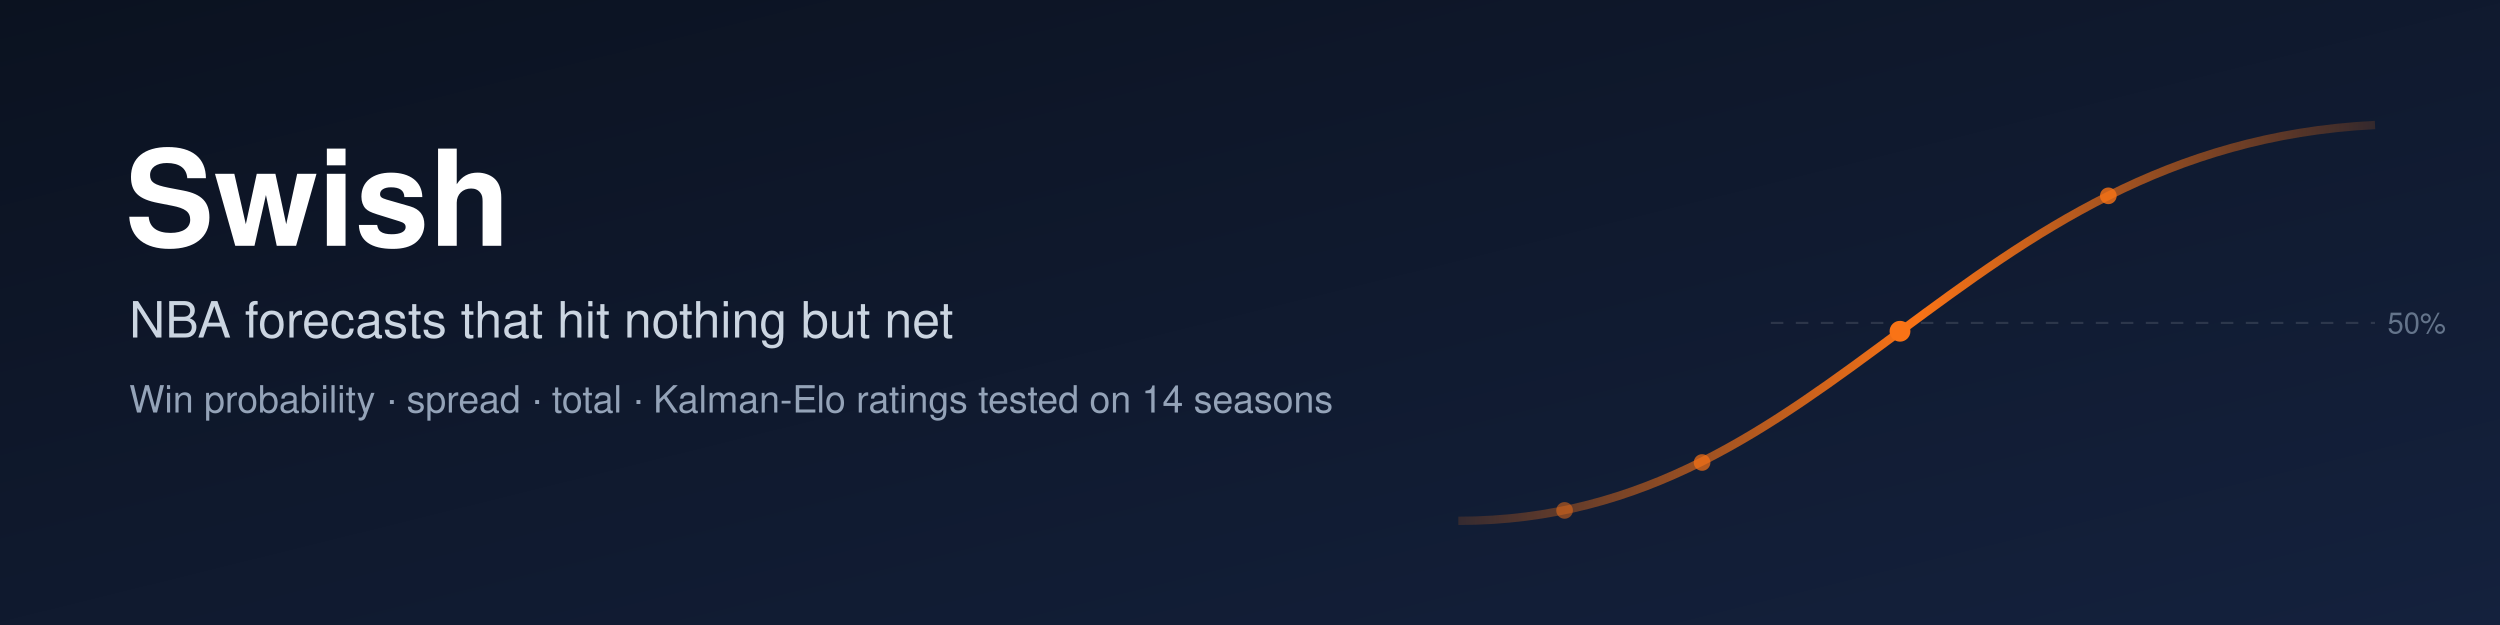
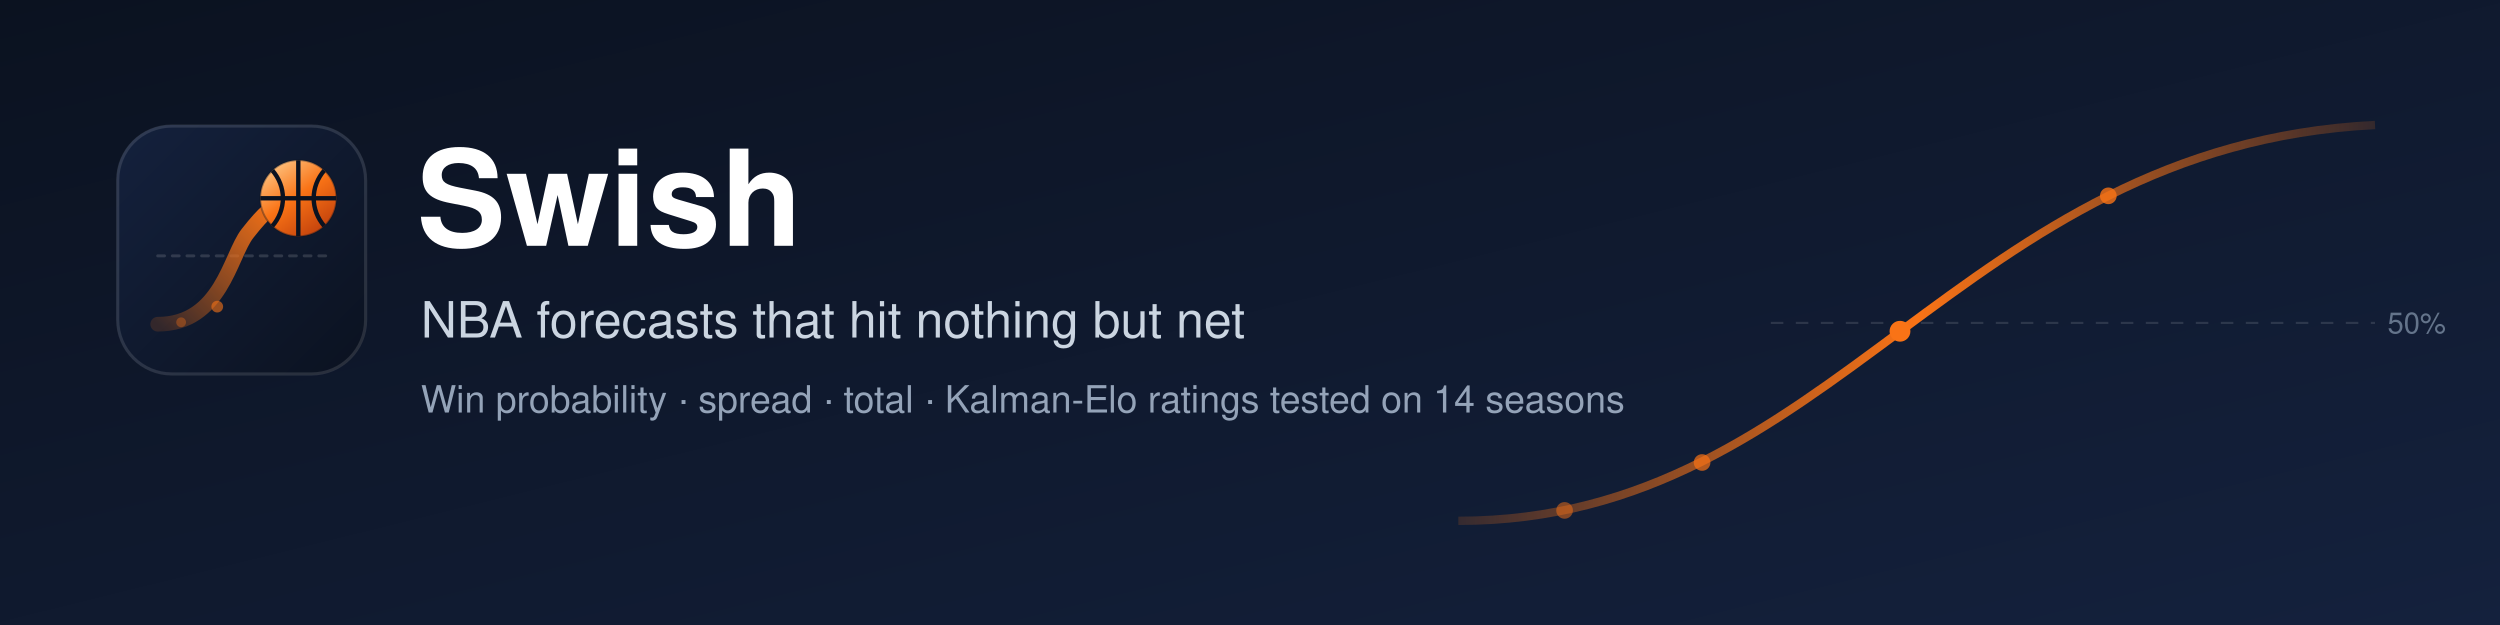
<svg xmlns="http://www.w3.org/2000/svg" width="1200" height="300" viewBox="0 0 1200 300" role="img" aria-label="Swish: NBA forecasts that hit nothing but net">
  <defs>
    <linearGradient id="bg" x1="0" y1="0" x2="1" y2="1">
      <stop offset="0" stop-color="#0b1220" />
      <stop offset="1" stop-color="#14213d" />
    </linearGradient>
    <linearGradient id="curve" x1="0" y1="0" x2="1" y2="0">
      <stop offset="0" stop-color="#f97316" stop-opacity="0.15" />
      <stop offset="0.5" stop-color="#f97316" />
      <stop offset="1" stop-color="#f97316" stop-opacity="0.15" />
    </linearGradient>
  </defs>
  <rect width="1200" height="300" fill="url(#bg)" />
  <line x1="850" y1="155" x2="1140" y2="155" stroke="#ffffff" stroke-opacity="0.12" stroke-dasharray="6 6" />
  <text x="1146" y="160" fill="#64748b" font-family="Segoe UI, Helvetica, Arial, sans-serif" font-size="14">50%</text>
  <path d="M700 250 C 880 250, 940 70, 1140 60" fill="none" stroke="url(#curve)" stroke-width="4" />
  <g fill="#f97316">
    <circle cx="751" cy="245" r="4" fill-opacity="0.5" />
    <circle cx="817" cy="222" r="4" fill-opacity="0.7" />
    <circle cx="912" cy="159" r="5" />
    <circle cx="1012" cy="94" r="4" fill-opacity="0.8" />
  </g>
-   <text x="60" y="118" fill="#ffffff" font-family="Segoe UI, Helvetica, Arial, sans-serif" font-size="64" font-weight="700">Swish</text>
-   <text x="62" y="162" fill="#cbd5e1" font-family="Segoe UI, Helvetica, Arial, sans-serif" font-size="24">NBA forecasts that hit nothing but net</text>
-   <text x="62" y="198" fill="#94a3b8" font-family="Segoe UI, Helvetica, Arial, sans-serif" font-size="18">Win probability · spread · total · Kalman-Elo ratings tested on 14 seasons</text>
+   <svg x="56" y="60" width="120" height="120" viewBox="0 0 512 512">
+     <defs>
+       <linearGradient id="bn-bg" x1="0" y1="0" x2="1" y2="1">
+         <stop offset="0" stop-color="#14213d" />
+         <stop offset="1" stop-color="#0b1220" />
+       </linearGradient>
+       <linearGradient id="bn-ball" x1="0.2" y1="0.1" x2="0.8" y2="0.95">
+         <stop offset="0" stop-color="#fdba74" />
+         <stop offset="0.45" stop-color="#f97316" />
+         <stop offset="1" stop-color="#c2410c" />
+       </linearGradient>
+       <linearGradient id="bn-arc" x1="0" y1="1" x2="1" y2="0">
+         <stop offset="0" stop-color="#f97316" stop-opacity="0.15" />
+         <stop offset="1" stop-color="#f97316" />
+       </linearGradient>
+       <clipPath id="bn-ball-clip">
+         <circle cx="372" cy="150" r="78" />
+       </clipPath>
+     </defs>
+     <rect width="512" height="512" rx="112" fill="url(#bn-bg)" />
+     <line x1="84" y1="268" x2="428" y2="268" stroke="#ffffff" stroke-opacity="0.14" stroke-width="6" stroke-dasharray="14 16" stroke-linecap="round" />
+     <path d="M84 408 C 214 408, 232 268, 268 222 S 318 168, 330 164" fill="none" stroke="url(#bn-arc)" stroke-width="30" stroke-linecap="round" />
+     <circle cx="132" cy="404" r="10" fill="#f97316" fill-opacity="0.35" />
+     <circle cx="206" cy="372" r="12" fill="#f97316" fill-opacity="0.6" />
+     <circle cx="372" cy="150" r="78" fill="url(#bn-ball)" />
+     <g clip-path="url(#bn-ball-clip)" fill="none" stroke="#0b1220" stroke-width="9" stroke-linecap="round">
+       <line x1="294" y1="150" x2="450" y2="150" />
+       <line x1="372" y1="72" x2="372" y2="228" />
+       <path d="M318 92 C 348 126, 348 174, 318 208" />
+       <path d="M426 92 C 396 126, 396 174, 426 208" />
+     </g>
+     <circle cx="372" cy="150" r="78" fill="none" stroke="#0b1220" stroke-opacity="0.35" stroke-width="4" />
+   </svg>
+   <rect x="56.5" y="60.5" width="119" height="119" rx="26" fill="none" stroke="#ffffff" stroke-opacity="0.12" stroke-width="1.5" />
+   <text x="200" y="118" fill="#ffffff" font-family="Segoe UI, Helvetica, Arial, sans-serif" font-size="64" font-weight="700">Swish</text>
+   <text x="202" y="162" fill="#cbd5e1" font-family="Segoe UI, Helvetica, Arial, sans-serif" font-size="24">NBA forecasts that hit nothing but net</text>
+   <text x="202" y="198" fill="#94a3b8" font-family="Segoe UI, Helvetica, Arial, sans-serif" font-size="18">Win probability · spread · total · Kalman-Elo ratings tested on 14 seasons</text>
</svg>
